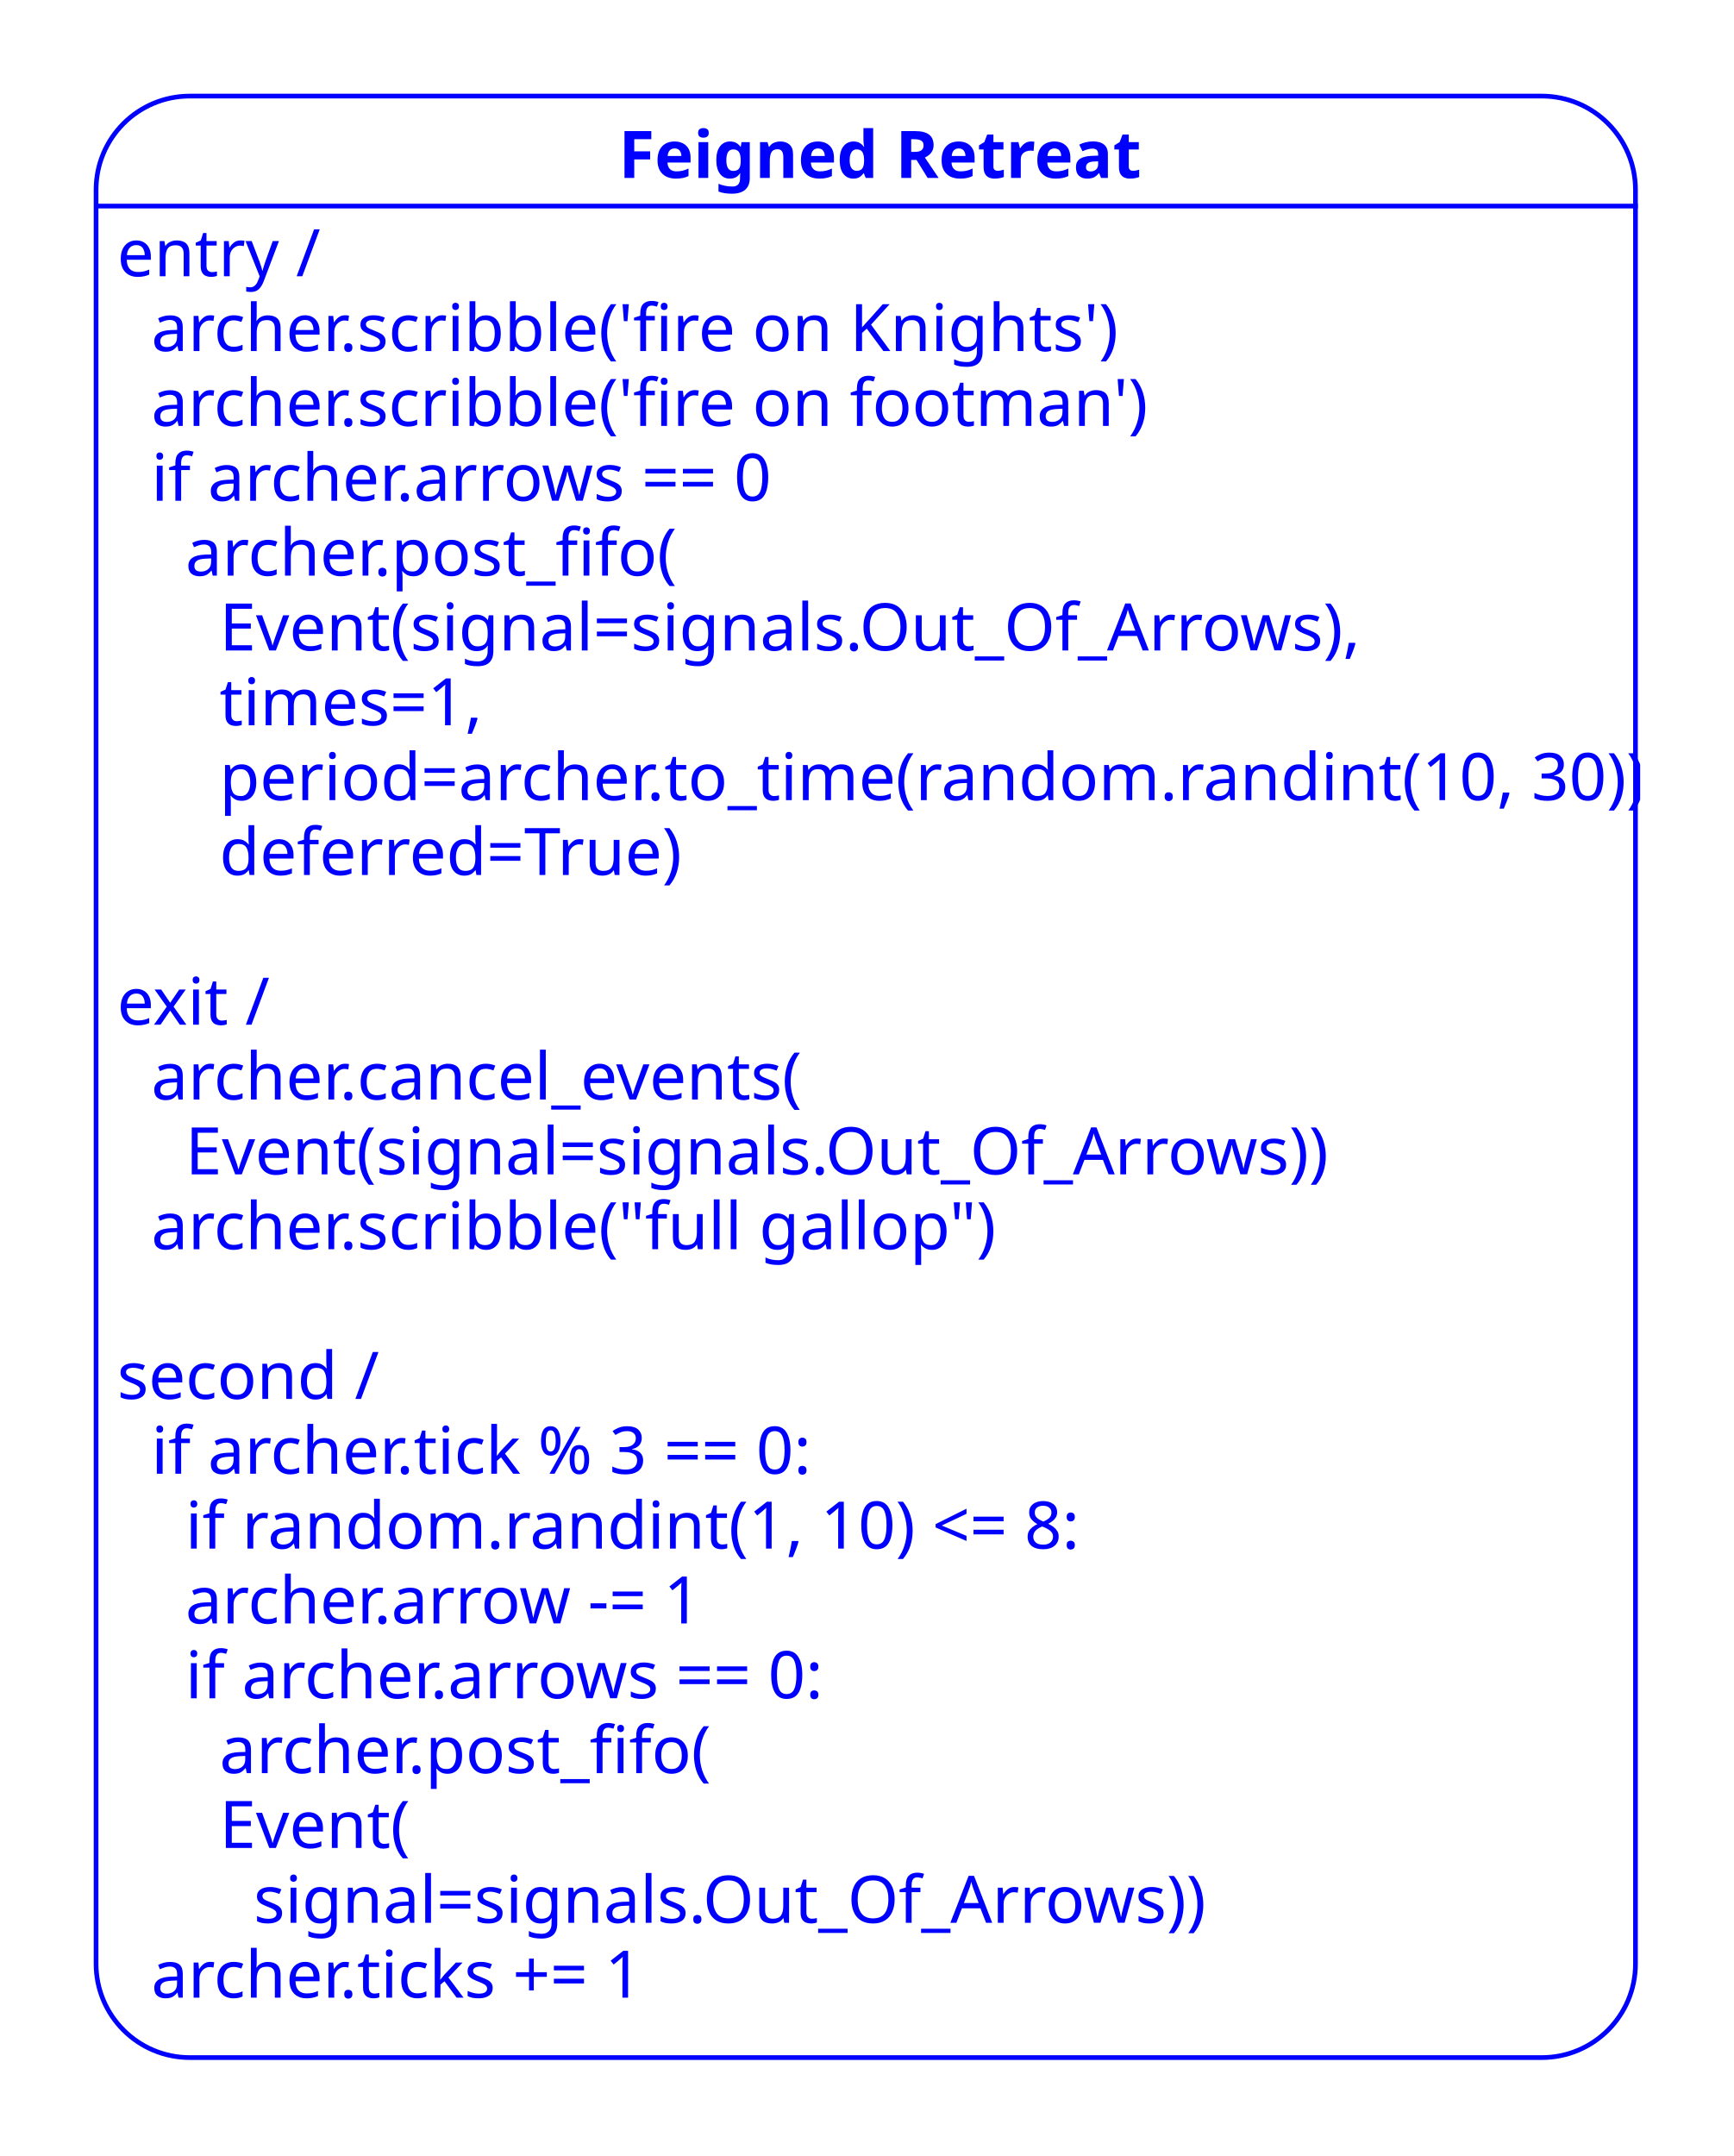
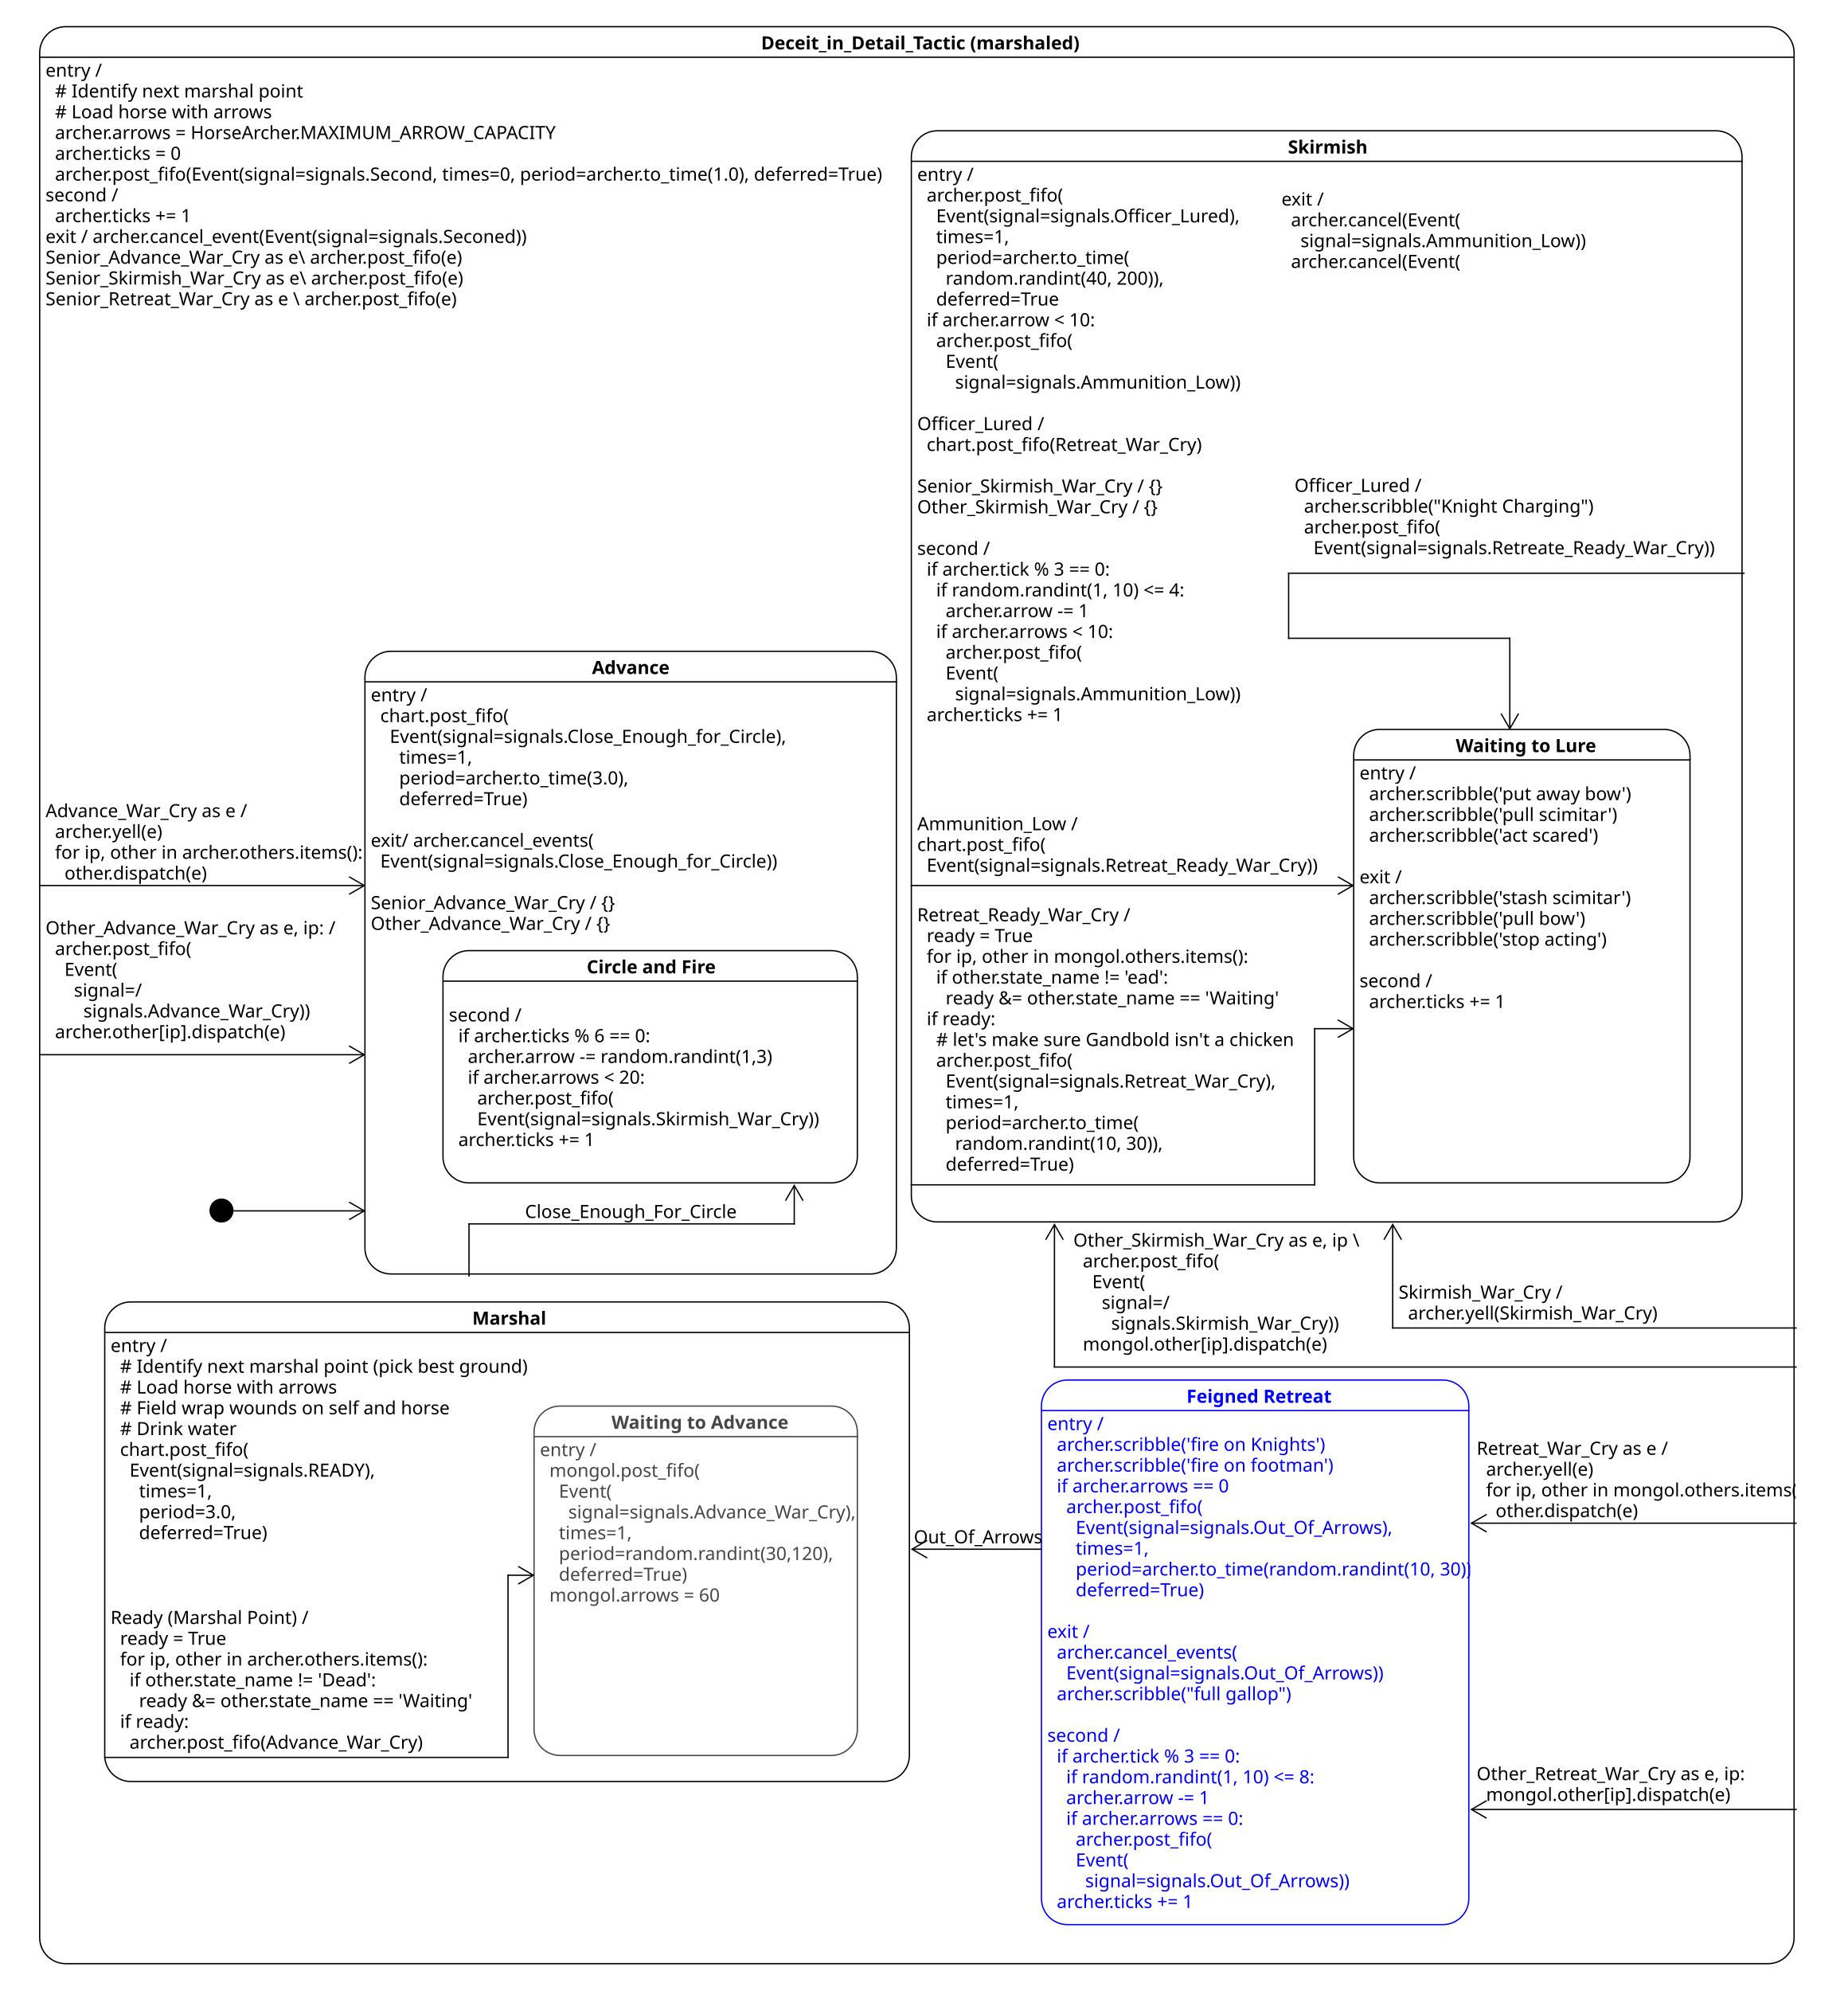
- <svg xmlns="http://www.w3.org/2000/svg" fill-opacity="1" color-rendering="auto" color-interpolation="auto" text-rendering="auto" stroke="black" stroke-linecap="square" width="370" stroke-miterlimit="10" shape-rendering="auto" stroke-opacity="1" fill="black" stroke-dasharray="none" font-weight="normal" stroke-width="1" viewBox="830 1020 370 460" height="460" font-family="'Dialog'" font-style="normal" stroke-linejoin="miter" font-size="12px" stroke-dashoffset="0" image-rendering="auto">
+ <svg xmlns="http://www.w3.org/2000/svg" fill-opacity="1" color-rendering="auto" color-interpolation="auto" text-rendering="auto" stroke="black" stroke-linecap="square" width="1420" stroke-miterlimit="10" shape-rendering="auto" stroke-opacity="1" fill="black" stroke-dasharray="none" font-weight="normal" stroke-width="1" viewBox="50 -20 1420 1530" height="1530" font-family="'Dialog'" font-style="normal" stroke-linejoin="miter" font-size="12px" stroke-dashoffset="0" image-rendering="auto">
  <defs id="genericDefs" />
  <g>
    <defs id="defs1">
      <clipPath clipPathUnits="userSpaceOnUse" id="clipPath1">
        <path d="M0 0 L2147483647 0 L2147483647 2147483647 L0 2147483647 L0 0 Z" />
      </clipPath>
      <clipPath clipPathUnits="userSpaceOnUse" id="clipPath2">
+         <path d="M0 0 L0 80 L350 80 L350 0 Z" />
+       </clipPath>
+       <clipPath clipPathUnits="userSpaceOnUse" id="clipPath3">
+         <path d="M0 0 L0 130 L320 130 L320 0 Z" />
+       </clipPath>
+       <clipPath clipPathUnits="userSpaceOnUse" id="clipPath4">
+         <path d="M0 0 L0 220 L320 220 L320 0 Z" />
+       </clipPath>
+       <clipPath clipPathUnits="userSpaceOnUse" id="clipPath5">
+         <path d="M0 0 L0 140 L250 140 L250 0 Z" />
+       </clipPath>
+       <clipPath clipPathUnits="userSpaceOnUse" id="clipPath6">
+         <path d="M0 0 L0 60 L230 60 L230 0 Z" />
+       </clipPath>
+       <clipPath clipPathUnits="userSpaceOnUse" id="clipPath7">
+         <path d="M0 0 L0 130 L250 130 L250 0 Z" />
+       </clipPath>
+       <clipPath clipPathUnits="userSpaceOnUse" id="clipPath8">
+         <path d="M0 0 L0 80 L250 80 L250 0 Z" />
+       </clipPath>
+       <clipPath clipPathUnits="userSpaceOnUse" id="clipPath9">
+         <path d="M0 0 L0 60 L220 60 L220 0 Z" />
+       </clipPath>
+       <clipPath clipPathUnits="userSpaceOnUse" id="clipPath10">
+         <path d="M0 0 L0 270 L250 270 L250 0 Z" />
+       </clipPath>
+       <clipPath clipPathUnits="userSpaceOnUse" id="clipPath11">
+         <path d="M0 0 L0 180 L320 180 L320 0 Z" />
+       </clipPath>
+       <clipPath clipPathUnits="userSpaceOnUse" id="clipPath12">
+         <path d="M0 0 L0 370 L620 370 L620 0 Z" />
+       </clipPath>
+       <clipPath clipPathUnits="userSpaceOnUse" id="clipPath13">
+         <path d="M0 0 L0 60 L320 60 L320 0 Z" />
+       </clipPath>
+       <clipPath clipPathUnits="userSpaceOnUse" id="clipPath14">
+         <path d="M0 0 L0 20 L20 20 L20 0 Z" />
+       </clipPath>
+       <clipPath clipPathUnits="userSpaceOnUse" id="clipPath15">
        <path d="M0 0 L0 420 L330 420 L330 0 Z" />
      </clipPath>
+       <clipPath clipPathUnits="userSpaceOnUse" id="clipPath16">
+         <path d="M0 0 L0 350 L260 350 L260 0 Z" />
+       </clipPath>
+       <clipPath clipPathUnits="userSpaceOnUse" id="clipPath17">
+         <path d="M0 0 L0 480 L410 480 L410 0 Z" />
+       </clipPath>
+       <clipPath clipPathUnits="userSpaceOnUse" id="clipPath18">
+         <path d="M0 0 L0 840 L640 840 L640 0 Z" />
+       </clipPath>
+       <clipPath clipPathUnits="userSpaceOnUse" id="clipPath19">
+         <path d="M0 0 L0 1490 L1350 1490 L1350 0 Z" />
+       </clipPath>
+       <clipPath clipPathUnits="userSpaceOnUse" id="clipPath20">
+         <path d="M0 0 L0 150 L380 150 L380 0 Z" />
+       </clipPath>
+       <clipPath clipPathUnits="userSpaceOnUse" id="clipPath21">
+         <path d="M0 0 L0 40 L280 40 L280 0 Z" />
+       </clipPath>
+       <clipPath clipPathUnits="userSpaceOnUse" id="clipPath22">
+         <path d="M0 0 L0 150 L600 150 L600 0 Z" />
+       </clipPath>
+       <clipPath clipPathUnits="userSpaceOnUse" id="clipPath23">
+         <path d="M0 0 L0 60 L280 60 L280 0 Z" />
+       </clipPath>
+       <clipPath clipPathUnits="userSpaceOnUse" id="clipPath24">
+         <path d="M0 0 L0 120 L340 120 L340 0 Z" />
+       </clipPath>
+       <clipPath clipPathUnits="userSpaceOnUse" id="clipPath25">
+         <path d="M0 0 L0 170 L360 170 L360 0 Z" />
+       </clipPath>
+       <clipPath clipPathUnits="userSpaceOnUse" id="clipPath26">
+         <path d="M0 0 L0 150 L370 150 L370 0 Z" />
+       </clipPath>
+       <clipPath clipPathUnits="userSpaceOnUse" id="clipPath27">
+         <path d="M0 0 L0 100 L280 100 L280 0 Z" />
+       </clipPath>
+       <clipPath clipPathUnits="userSpaceOnUse" id="clipPath28">
+         <path d="M0 0 L0 40 L130 40 L130 0 Z" />
+       </clipPath>
+       <clipPath clipPathUnits="userSpaceOnUse" id="clipPath29">
+         <path d="M0 0 L0 30 L140 30 L140 0 Z" />
+       </clipPath>
+       <clipPath clipPathUnits="userSpaceOnUse" id="clipPath30">
+         <path d="M0 0 L0 40 L370 40 L370 0 Z" />
+       </clipPath>
+       <clipPath clipPathUnits="userSpaceOnUse" id="clipPath31">
+         <path d="M0 0 L0 50 L280 50 L280 0 Z" />
+       </clipPath>
    </defs>
+     <g font-family="sans-serif" font-size="14px" transform="translate(1030,120)">
+       <text x="5" xml:space="preserve" y="17.969" clip-path="url(#clipPath2)" stroke="none">exit /</text>
+       <text x="5" xml:space="preserve" y="33.938" clip-path="url(#clipPath2)" stroke="none">  archer.cancel(Event(</text>
+       <text x="5" xml:space="preserve" y="49.906" clip-path="url(#clipPath2)" stroke="none">    signal=signals.Ammunition_Low))</text>
+       <text x="5" xml:space="preserve" y="65.875" clip-path="url(#clipPath2)" stroke="none">  archer.cancel(Event(</text>
+       <text x="5" xml:space="preserve" y="81.844" clip-path="url(#clipPath2)" stroke="none">    </text>
+     </g>
+     <g font-family="sans-serif" font-size="14px" transform="translate(1040,340)">
+       <text x="5" xml:space="preserve" y="17.969" clip-path="url(#clipPath2)" stroke="none">Officer_Lured /</text>
+       <text x="5" xml:space="preserve" y="33.938" clip-path="url(#clipPath2)" stroke="none">  archer.scribble("Knight Charging")</text>
+       <text x="5" xml:space="preserve" y="49.906" clip-path="url(#clipPath2)" stroke="none">  archer.post_fifo(</text>
+       <text x="5" xml:space="preserve" y="65.875" clip-path="url(#clipPath2)" stroke="none">    Event(signal=signals.Retreate_Ready_War_Cry))</text>
+     </g>
+     <g font-family="sans-serif" font-size="14px" transform="translate(130,1210)">
+       <text x="5" xml:space="preserve" y="17.969" clip-path="url(#clipPath3)" stroke="none">Ready (Marshal Point) /</text>
+       <text x="5" xml:space="preserve" y="33.938" clip-path="url(#clipPath3)" stroke="none">  ready = True</text>
+       <text x="5" xml:space="preserve" y="49.906" clip-path="url(#clipPath3)" stroke="none">  for ip, other in archer.others.items():</text>
+       <text x="5" xml:space="preserve" y="65.875" clip-path="url(#clipPath3)" stroke="none">    if other.state_name != 'Dead':</text>
+       <text x="5" xml:space="preserve" y="81.844" clip-path="url(#clipPath3)" stroke="none">      ready &amp;= other.state_name == 'Waiting'</text>
+       <text x="5" xml:space="preserve" y="97.812" clip-path="url(#clipPath3)" stroke="none">  if ready:</text>
+       <text x="5" xml:space="preserve" y="113.781" clip-path="url(#clipPath3)" stroke="none">    archer.post_fifo(Advance_War_Cry)</text>
+     </g>
+     <g font-family="sans-serif" font-size="14px" transform="translate(750,670)">
+       <text x="5" xml:space="preserve" y="17.969" clip-path="url(#clipPath4)" stroke="none">Retreat_Ready_War_Cry /</text>
+       <text x="5" xml:space="preserve" y="33.938" clip-path="url(#clipPath4)" stroke="none">  ready = True</text>
+       <text x="5" xml:space="preserve" y="49.906" clip-path="url(#clipPath4)" stroke="none">  for ip, other in mongol.others.items():</text>
+       <text x="5" xml:space="preserve" y="65.875" clip-path="url(#clipPath4)" stroke="none">    if other.state_name != 'ead':</text>
+       <text x="5" xml:space="preserve" y="81.844" clip-path="url(#clipPath4)" stroke="none">      ready &amp;= other.state_name == 'Waiting'</text>
+       <text x="5" xml:space="preserve" y="97.812" clip-path="url(#clipPath4)" stroke="none">  if ready:</text>
+       <text x="5" xml:space="preserve" y="113.781" clip-path="url(#clipPath4)" stroke="none">    # let's make sure Gandbold isn't a chicken</text>
+       <text x="5" xml:space="preserve" y="129.75" clip-path="url(#clipPath4)" stroke="none">    archer.post_fifo(</text>
+       <text x="5" xml:space="preserve" y="145.719" clip-path="url(#clipPath4)" stroke="none">      Event(signal=signals.Retreat_War_Cry),</text>
+       <text x="5" xml:space="preserve" y="161.688" clip-path="url(#clipPath4)" stroke="none">      times=1,</text>
+       <text x="5" xml:space="preserve" y="177.656" clip-path="url(#clipPath4)" stroke="none">      period=archer.to_time(</text>
+       <text x="5" xml:space="preserve" y="193.625" clip-path="url(#clipPath4)" stroke="none">        random.randint(10, 30)),</text>
+       <text x="5" xml:space="preserve" y="209.594" clip-path="url(#clipPath4)" stroke="none">      deferred=True)</text>
+     </g>
+     <g font-family="sans-serif" font-size="14px" transform="translate(80,680)">
+       <text x="5" xml:space="preserve" y="17.969" clip-path="url(#clipPath5)" stroke="none">Other_Advance_War_Cry as e, ip: /</text>
+       <text x="5" xml:space="preserve" y="33.938" clip-path="url(#clipPath5)" stroke="none">  archer.post_fifo(</text>
+       <text x="5" xml:space="preserve" y="49.906" clip-path="url(#clipPath5)" stroke="none">    Event(</text>
+       <text x="5" xml:space="preserve" y="65.875" clip-path="url(#clipPath5)" stroke="none">      signal=/</text>
+       <text x="5" xml:space="preserve" y="81.844" clip-path="url(#clipPath5)" stroke="none">        signals.Advance_War_Cry))</text>
+       <text x="5" xml:space="preserve" y="97.812" clip-path="url(#clipPath5)" stroke="none">  archer.other[ip].dispatch(e)</text>
+     </g>
+     <g font-family="sans-serif" font-size="14px" transform="translate(1180,1330)">
+       <text x="5" xml:space="preserve" y="17.969" clip-path="url(#clipPath6)" stroke="none">Other_Retreat_War_Cry as e, ip:</text>
+       <text x="5" xml:space="preserve" y="33.938" clip-path="url(#clipPath6)" stroke="none">  mongol.other[ip].dispatch(e)</text>
+     </g>
+     <g font-family="sans-serif" font-size="14px" transform="translate(870,920)">
+       <text x="5" xml:space="preserve" y="17.969" clip-path="url(#clipPath7)" stroke="none">Other_Skirmish_War_Cry as e, ip \</text>
+       <text x="5" xml:space="preserve" y="33.938" clip-path="url(#clipPath7)" stroke="none">  archer.post_fifo(</text>
+       <text x="5" xml:space="preserve" y="49.906" clip-path="url(#clipPath7)" stroke="none">    Event(</text>
+       <text x="5" xml:space="preserve" y="65.875" clip-path="url(#clipPath7)" stroke="none">      signal=/</text>
+       <text x="5" xml:space="preserve" y="81.844" clip-path="url(#clipPath7)" stroke="none">        signals.Skirmish_War_Cry))</text>
+       <text x="5" xml:space="preserve" y="97.812" clip-path="url(#clipPath7)" stroke="none">  mongol.other[ip].dispatch(e)</text>
+     </g>
+     <g font-family="sans-serif" font-size="14px" transform="translate(1180,1080)">
+       <text x="5" xml:space="preserve" y="17.969" clip-path="url(#clipPath8)" stroke="none">Retreat_War_Cry as e /</text>
+       <text x="5" xml:space="preserve" y="33.938" clip-path="url(#clipPath8)" stroke="none">  archer.yell(e)</text>
+       <text x="5" xml:space="preserve" y="49.906" clip-path="url(#clipPath8)" stroke="none">  for ip, other in mongol.others.items()</text>
+       <text x="5" xml:space="preserve" y="65.875" clip-path="url(#clipPath8)" stroke="none">    other.dispatch(e)</text>
+     </g>
+     <g font-family="sans-serif" font-size="14px" transform="translate(1120,960)">
+       <text x="5" xml:space="preserve" y="17.969" clip-path="url(#clipPath9)" stroke="none">Skirmish_War_Cry /</text>
+       <text x="5" xml:space="preserve" y="33.938" clip-path="url(#clipPath9)" stroke="none">  archer.yell(Skirmish_War_Cry)</text>
+     </g>
+     <g font-family="sans-serif" font-size="14px" transform="translate(80,590)">
+       <text x="5" xml:space="preserve" y="17.969" clip-path="url(#clipPath8)" stroke="none">Advance_War_Cry as e /</text>
+       <text x="5" xml:space="preserve" y="33.938" clip-path="url(#clipPath8)" stroke="none">  archer.yell(e)</text>
+       <text x="5" xml:space="preserve" y="49.906" clip-path="url(#clipPath8)" stroke="none">  for ip, other in archer.others.items():</text>
+       <text x="5" xml:space="preserve" y="65.875" clip-path="url(#clipPath8)" stroke="none">    other.dispatch(e)</text>
+     </g>
+     <g fill="rgb(255,255,255)" fill-opacity="0" transform="translate(460,1060)" stroke-opacity="0" stroke="rgb(255,255,255)">
+       <rect x="0.5" y="0.5" clip-path="url(#clipPath10)" width="248.5" rx="20" ry="20" height="268.5" stroke="none" />
+     </g>
+     <g fill="rgb(70,70,70)" transform="translate(460,1060)" stroke="rgb(70,70,70)">
+       <rect x="0.5" y="0.5" clip-path="url(#clipPath10)" fill="none" width="248.5" rx="20" ry="20" height="268.5" />
+       <text x="60" font-size="14px" y="17.969" clip-path="url(#clipPath10)" font-family="sans-serif" stroke="none" font-weight="bold" xml:space="preserve">Waiting to Advance</text>
+       <path fill="none" d="M1 23.969 L249 23.969" clip-path="url(#clipPath10)" />
+       <text x="5" font-size="14px" y="38.938" clip-path="url(#clipPath10)" font-family="sans-serif" stroke="none" xml:space="preserve">entry /</text>
+       <text x="5" font-size="14px" y="54.906" clip-path="url(#clipPath10)" font-family="sans-serif" stroke="none" xml:space="preserve">  mongol.post_fifo(</text>
+       <text x="5" font-size="14px" y="70.875" clip-path="url(#clipPath10)" font-family="sans-serif" stroke="none" xml:space="preserve">    Event(</text>
+       <text x="5" font-size="14px" y="86.844" clip-path="url(#clipPath10)" font-family="sans-serif" stroke="none" xml:space="preserve">      signal=signals.Advance_War_Cry),</text>
+       <text x="5" font-size="14px" y="102.812" clip-path="url(#clipPath10)" font-family="sans-serif" stroke="none" xml:space="preserve">    times=1,</text>
+       <text x="5" font-size="14px" y="118.781" clip-path="url(#clipPath10)" font-family="sans-serif" stroke="none" xml:space="preserve">    period=random.randint(30,120),</text>
+       <text x="5" font-size="14px" y="134.75" clip-path="url(#clipPath10)" font-family="sans-serif" stroke="none" xml:space="preserve">    deferred=True)</text>
+       <text x="5" font-size="14px" y="150.719" clip-path="url(#clipPath10)" font-family="sans-serif" stroke="none" xml:space="preserve">  mongol.arrows = 60</text>
+       <text x="5" font-size="14px" y="182.656" clip-path="url(#clipPath10)" font-family="sans-serif" stroke="none" xml:space="preserve">  </text>
+     </g>
+     <g fill="rgb(255,255,255)" fill-opacity="0" transform="translate(390,710)" stroke-opacity="0" stroke="rgb(255,255,255)">
+       <rect x="0.5" y="0.5" clip-path="url(#clipPath11)" width="318.5" rx="20" ry="20" height="178.5" stroke="none" />
+     </g>
+     <g transform="translate(390,710)">
+       <rect x="0.5" y="0.5" clip-path="url(#clipPath11)" fill="none" width="318.5" rx="20" ry="20" height="178.5" />
+       <text x="111" font-size="14px" y="17.969" clip-path="url(#clipPath11)" font-family="sans-serif" stroke="none" font-weight="bold" xml:space="preserve">Circle and Fire</text>
+       <path fill="none" d="M1 23.969 L319 23.969" clip-path="url(#clipPath11)" />
+       <text x="5" font-size="14px" y="38.938" clip-path="url(#clipPath11)" font-family="sans-serif" stroke="none" xml:space="preserve">   </text>
+       <text x="5" font-size="14px" y="54.906" clip-path="url(#clipPath11)" font-family="sans-serif" stroke="none" xml:space="preserve">second /</text>
+       <text x="5" font-size="14px" y="70.875" clip-path="url(#clipPath11)" font-family="sans-serif" stroke="none" xml:space="preserve">  if archer.ticks % 6 == 0:</text>
+       <text x="5" font-size="14px" y="86.844" clip-path="url(#clipPath11)" font-family="sans-serif" stroke="none" xml:space="preserve">    archer.arrow -= random.randint(1,3)</text>
+       <text x="5" font-size="14px" y="102.812" clip-path="url(#clipPath11)" font-family="sans-serif" stroke="none" xml:space="preserve">    if archer.arrows &lt; 20:</text>
+       <text x="5" font-size="14px" y="118.781" clip-path="url(#clipPath11)" font-family="sans-serif" stroke="none" xml:space="preserve">      archer.post_fifo(</text>
+       <text x="5" font-size="14px" y="134.75" clip-path="url(#clipPath11)" font-family="sans-serif" stroke="none" xml:space="preserve">      Event(signal=signals.Skirmish_War_Cry))</text>
+       <text x="5" font-size="14px" y="150.719" clip-path="url(#clipPath11)" font-family="sans-serif" stroke="none" xml:space="preserve">  archer.ticks += 1  </text>
+     </g>
+     <g fill="rgb(255,255,255)" fill-opacity="0" transform="translate(130,980)" stroke-opacity="0" stroke="rgb(255,255,255)">
+       <rect x="0.5" y="0.5" clip-path="url(#clipPath12)" width="618.5" rx="20" ry="20" height="368.5" stroke="none" />
+     </g>
+     <g transform="translate(130,980)">
+       <rect x="0.5" y="0.5" clip-path="url(#clipPath12)" fill="none" width="618.5" rx="20" ry="20" height="368.5" />
+       <text x="283" font-size="14px" y="17.969" clip-path="url(#clipPath12)" font-family="sans-serif" stroke="none" font-weight="bold" xml:space="preserve">Marshal</text>
+       <path fill="none" d="M1 23.969 L619 23.969" clip-path="url(#clipPath12)" />
+       <text x="5" font-size="14px" y="38.938" clip-path="url(#clipPath12)" font-family="sans-serif" stroke="none" xml:space="preserve">entry / </text>
+       <text x="5" font-size="14px" y="54.906" clip-path="url(#clipPath12)" font-family="sans-serif" stroke="none" xml:space="preserve">  # Identify next marshal point (pick best ground)</text>
+       <text x="5" font-size="14px" y="70.875" clip-path="url(#clipPath12)" font-family="sans-serif" stroke="none" xml:space="preserve">  # Load horse with arrows</text>
+       <text x="5" font-size="14px" y="86.844" clip-path="url(#clipPath12)" font-family="sans-serif" stroke="none" xml:space="preserve">  # Field wrap wounds on self and horse</text>
+       <text x="5" font-size="14px" y="102.812" clip-path="url(#clipPath12)" font-family="sans-serif" stroke="none" xml:space="preserve">  # Drink water</text>
+       <text x="5" font-size="14px" y="118.781" clip-path="url(#clipPath12)" font-family="sans-serif" stroke="none" xml:space="preserve">  chart.post_fifo(</text>
+       <text x="5" font-size="14px" y="134.75" clip-path="url(#clipPath12)" font-family="sans-serif" stroke="none" xml:space="preserve">    Event(signal=signals.READY),</text>
+       <text x="5" font-size="14px" y="150.719" clip-path="url(#clipPath12)" font-family="sans-serif" stroke="none" xml:space="preserve">      times=1,</text>
+       <text x="5" font-size="14px" y="166.688" clip-path="url(#clipPath12)" font-family="sans-serif" stroke="none" xml:space="preserve">      period=3.0,</text>
+       <text x="5" font-size="14px" y="182.656" clip-path="url(#clipPath12)" font-family="sans-serif" stroke="none" xml:space="preserve">      deferred=True)</text>
+     </g>
+     <g font-family="sans-serif" font-size="14px" transform="translate(750,600)">
+       <text x="5" xml:space="preserve" y="17.969" clip-path="url(#clipPath13)" stroke="none">Ammunition_Low /</text>
+       <text x="5" xml:space="preserve" y="33.938" clip-path="url(#clipPath13)" stroke="none">chart.post_fifo(</text>
+       <text x="5" xml:space="preserve" y="49.906" clip-path="url(#clipPath13)" stroke="none">  Event(signal=signals.Retreat_Ready_War_Cry))</text>
+     </g>
+     <g transform="translate(210,900)">
+       <circle r="8.75" clip-path="url(#clipPath14)" cx="10.25" cy="10.25" stroke="none" />
+       <circle fill="none" r="8.75" clip-path="url(#clipPath14)" cx="10.25" cy="10.25" />
+     </g>
    <g fill="rgb(255,255,255)" fill-opacity="0" transform="translate(850,1040)" stroke-opacity="0" stroke="rgb(255,255,255)">
-       <rect x="0.5" y="0.5" clip-path="url(#clipPath2)" width="328.5" rx="20" ry="20" height="418.5" stroke="none" />
+       <rect x="0.5" y="0.5" clip-path="url(#clipPath15)" width="328.5" rx="20" ry="20" height="418.5" stroke="none" />
    </g>
    <g fill="blue" transform="translate(850,1040)" stroke="blue">
-       <rect x="0.5" y="0.5" clip-path="url(#clipPath2)" fill="none" width="328.5" rx="20" ry="20" height="418.5" />
-       <text x="112" font-size="14px" y="17.969" clip-path="url(#clipPath2)" font-family="sans-serif" stroke="none" font-weight="bold" xml:space="preserve">Feigned Retreat</text>
-       <path fill="none" d="M1 23.969 L329 23.969" clip-path="url(#clipPath2)" />
-       <text x="5" font-size="14px" y="38.938" clip-path="url(#clipPath2)" font-family="sans-serif" stroke="none" xml:space="preserve">entry / </text>
-       <text x="5" font-size="14px" y="54.906" clip-path="url(#clipPath2)" font-family="sans-serif" stroke="none" xml:space="preserve">  archer.scribble('fire on Knights')</text>
-       <text x="5" font-size="14px" y="70.875" clip-path="url(#clipPath2)" font-family="sans-serif" stroke="none" xml:space="preserve">  archer.scribble('fire on footman')</text>
-       <text x="5" font-size="14px" y="86.844" clip-path="url(#clipPath2)" font-family="sans-serif" stroke="none" xml:space="preserve">  if archer.arrows == 0</text>
-       <text x="5" font-size="14px" y="102.812" clip-path="url(#clipPath2)" font-family="sans-serif" stroke="none" xml:space="preserve">    archer.post_fifo(</text>
-       <text x="5" font-size="14px" y="118.781" clip-path="url(#clipPath2)" font-family="sans-serif" stroke="none" xml:space="preserve">      Event(signal=signals.Out_Of_Arrows),</text>
-       <text x="5" font-size="14px" y="134.75" clip-path="url(#clipPath2)" font-family="sans-serif" stroke="none" xml:space="preserve">      times=1,</text>
-       <text x="5" font-size="14px" y="150.719" clip-path="url(#clipPath2)" font-family="sans-serif" stroke="none" xml:space="preserve">      period=archer.to_time(random.randint(10, 30)),</text>
-       <text x="5" font-size="14px" y="166.688" clip-path="url(#clipPath2)" font-family="sans-serif" stroke="none" xml:space="preserve">      deferred=True)</text>
-       <text x="5" font-size="14px" y="198.625" clip-path="url(#clipPath2)" font-family="sans-serif" stroke="none" xml:space="preserve">exit /</text>
-       <text x="5" font-size="14px" y="214.594" clip-path="url(#clipPath2)" font-family="sans-serif" stroke="none" xml:space="preserve">  archer.cancel_events(</text>
-       <text x="5" font-size="14px" y="230.562" clip-path="url(#clipPath2)" font-family="sans-serif" stroke="none" xml:space="preserve">    Event(signal=signals.Out_Of_Arrows))</text>
-       <text x="5" font-size="14px" y="246.531" clip-path="url(#clipPath2)" font-family="sans-serif" stroke="none" xml:space="preserve">  archer.scribble("full gallop")</text>
-       <text x="5" font-size="14px" y="278.469" clip-path="url(#clipPath2)" font-family="sans-serif" stroke="none" xml:space="preserve">second /</text>
-       <text x="5" font-size="14px" y="294.438" clip-path="url(#clipPath2)" font-family="sans-serif" stroke="none" xml:space="preserve">  if archer.tick % 3 == 0:</text>
-       <text x="5" font-size="14px" y="310.406" clip-path="url(#clipPath2)" font-family="sans-serif" stroke="none" xml:space="preserve">    if random.randint(1, 10) &lt;= 8:</text>
-       <text x="5" font-size="14px" y="326.375" clip-path="url(#clipPath2)" font-family="sans-serif" stroke="none" xml:space="preserve">    archer.arrow -= 1</text>
-       <text x="5" font-size="14px" y="342.344" clip-path="url(#clipPath2)" font-family="sans-serif" stroke="none" xml:space="preserve">    if archer.arrows == 0:</text>
-       <text x="5" font-size="14px" y="358.312" clip-path="url(#clipPath2)" font-family="sans-serif" stroke="none" xml:space="preserve">      archer.post_fifo(</text>
-       <text x="5" font-size="14px" y="374.281" clip-path="url(#clipPath2)" font-family="sans-serif" stroke="none" xml:space="preserve">      Event(</text>
-       <text x="5" font-size="14px" y="390.25" clip-path="url(#clipPath2)" font-family="sans-serif" stroke="none" xml:space="preserve">        signal=signals.Out_Of_Arrows))</text>
-       <text x="5" font-size="14px" y="406.219" clip-path="url(#clipPath2)" font-family="sans-serif" stroke="none" xml:space="preserve">  archer.ticks += 1          </text>
-       <text x="5" font-size="14px" y="438.156" clip-path="url(#clipPath2)" font-family="sans-serif" stroke="none" xml:space="preserve">Retreat_War_Cry / {}</text>
-       <text x="5" font-size="14px" y="454.125" clip-path="url(#clipPath2)" font-family="sans-serif" stroke="none" xml:space="preserve">Other_Retreat_War_Cry / {}</text>
+       <rect x="0.5" y="0.5" clip-path="url(#clipPath15)" fill="none" width="328.5" rx="20" ry="20" height="418.5" />
+       <text x="112" font-size="14px" y="17.969" clip-path="url(#clipPath15)" font-family="sans-serif" stroke="none" font-weight="bold" xml:space="preserve">Feigned Retreat</text>
+       <path fill="none" d="M1 23.969 L329 23.969" clip-path="url(#clipPath15)" />
+       <text x="5" font-size="14px" y="38.938" clip-path="url(#clipPath15)" font-family="sans-serif" stroke="none" xml:space="preserve">entry / </text>
+       <text x="5" font-size="14px" y="54.906" clip-path="url(#clipPath15)" font-family="sans-serif" stroke="none" xml:space="preserve">  archer.scribble('fire on Knights')</text>
+       <text x="5" font-size="14px" y="70.875" clip-path="url(#clipPath15)" font-family="sans-serif" stroke="none" xml:space="preserve">  archer.scribble('fire on footman')</text>
+       <text x="5" font-size="14px" y="86.844" clip-path="url(#clipPath15)" font-family="sans-serif" stroke="none" xml:space="preserve">  if archer.arrows == 0</text>
+       <text x="5" font-size="14px" y="102.812" clip-path="url(#clipPath15)" font-family="sans-serif" stroke="none" xml:space="preserve">    archer.post_fifo(</text>
+       <text x="5" font-size="14px" y="118.781" clip-path="url(#clipPath15)" font-family="sans-serif" stroke="none" xml:space="preserve">      Event(signal=signals.Out_Of_Arrows),</text>
+       <text x="5" font-size="14px" y="134.75" clip-path="url(#clipPath15)" font-family="sans-serif" stroke="none" xml:space="preserve">      times=1,</text>
+       <text x="5" font-size="14px" y="150.719" clip-path="url(#clipPath15)" font-family="sans-serif" stroke="none" xml:space="preserve">      period=archer.to_time(random.randint(10, 30)),</text>
+       <text x="5" font-size="14px" y="166.688" clip-path="url(#clipPath15)" font-family="sans-serif" stroke="none" xml:space="preserve">      deferred=True)</text>
+       <text x="5" font-size="14px" y="198.625" clip-path="url(#clipPath15)" font-family="sans-serif" stroke="none" xml:space="preserve">exit /</text>
+       <text x="5" font-size="14px" y="214.594" clip-path="url(#clipPath15)" font-family="sans-serif" stroke="none" xml:space="preserve">  archer.cancel_events(</text>
+       <text x="5" font-size="14px" y="230.562" clip-path="url(#clipPath15)" font-family="sans-serif" stroke="none" xml:space="preserve">    Event(signal=signals.Out_Of_Arrows))</text>
+       <text x="5" font-size="14px" y="246.531" clip-path="url(#clipPath15)" font-family="sans-serif" stroke="none" xml:space="preserve">  archer.scribble("full gallop")</text>
+       <text x="5" font-size="14px" y="278.469" clip-path="url(#clipPath15)" font-family="sans-serif" stroke="none" xml:space="preserve">second /</text>
+       <text x="5" font-size="14px" y="294.438" clip-path="url(#clipPath15)" font-family="sans-serif" stroke="none" xml:space="preserve">  if archer.tick % 3 == 0:</text>
+       <text x="5" font-size="14px" y="310.406" clip-path="url(#clipPath15)" font-family="sans-serif" stroke="none" xml:space="preserve">    if random.randint(1, 10) &lt;= 8:</text>
+       <text x="5" font-size="14px" y="326.375" clip-path="url(#clipPath15)" font-family="sans-serif" stroke="none" xml:space="preserve">    archer.arrow -= 1</text>
+       <text x="5" font-size="14px" y="342.344" clip-path="url(#clipPath15)" font-family="sans-serif" stroke="none" xml:space="preserve">    if archer.arrows == 0:</text>
+       <text x="5" font-size="14px" y="358.312" clip-path="url(#clipPath15)" font-family="sans-serif" stroke="none" xml:space="preserve">      archer.post_fifo(</text>
+       <text x="5" font-size="14px" y="374.281" clip-path="url(#clipPath15)" font-family="sans-serif" stroke="none" xml:space="preserve">      Event(</text>
+       <text x="5" font-size="14px" y="390.25" clip-path="url(#clipPath15)" font-family="sans-serif" stroke="none" xml:space="preserve">        signal=signals.Out_Of_Arrows))</text>
+       <text x="5" font-size="14px" y="406.219" clip-path="url(#clipPath15)" font-family="sans-serif" stroke="none" xml:space="preserve">  archer.ticks += 1          </text>
+       <text x="5" font-size="14px" y="438.156" clip-path="url(#clipPath15)" font-family="sans-serif" stroke="none" xml:space="preserve">Retreat_War_Cry / {}</text>
+       <text x="5" font-size="14px" y="454.125" clip-path="url(#clipPath15)" font-family="sans-serif" stroke="none" xml:space="preserve">Other_Retreat_War_Cry / {}</text>
+     </g>
+     <g fill="rgb(255,255,255)" fill-opacity="0" transform="translate(1090,540)" stroke-opacity="0" stroke="rgb(255,255,255)">
+       <rect x="0.5" y="0.5" clip-path="url(#clipPath16)" width="258.5" rx="20" ry="20" height="348.5" stroke="none" />
+     </g>
+     <g transform="translate(1090,540)">
+       <rect x="0.5" y="0.5" clip-path="url(#clipPath16)" fill="none" width="258.5" rx="20" ry="20" height="348.5" />
+       <text x="79" font-size="14px" y="17.969" clip-path="url(#clipPath16)" font-family="sans-serif" stroke="none" font-weight="bold" xml:space="preserve">Waiting to Lure</text>
+       <path fill="none" d="M1 23.969 L259 23.969" clip-path="url(#clipPath16)" />
+       <text x="5" font-size="14px" y="38.938" clip-path="url(#clipPath16)" font-family="sans-serif" stroke="none" xml:space="preserve">entry /</text>
+       <text x="5" font-size="14px" y="54.906" clip-path="url(#clipPath16)" font-family="sans-serif" stroke="none" xml:space="preserve">  archer.scribble('put away bow')</text>
+       <text x="5" font-size="14px" y="70.875" clip-path="url(#clipPath16)" font-family="sans-serif" stroke="none" xml:space="preserve">  archer.scribble('pull scimitar')</text>
+       <text x="5" font-size="14px" y="86.844" clip-path="url(#clipPath16)" font-family="sans-serif" stroke="none" xml:space="preserve">  archer.scribble('act scared')</text>
+       <text x="5" font-size="14px" y="118.781" clip-path="url(#clipPath16)" font-family="sans-serif" stroke="none" xml:space="preserve">exit /</text>
+       <text x="5" font-size="14px" y="134.75" clip-path="url(#clipPath16)" font-family="sans-serif" stroke="none" xml:space="preserve">  archer.scribble('stash scimitar')</text>
+       <text x="5" font-size="14px" y="150.719" clip-path="url(#clipPath16)" font-family="sans-serif" stroke="none" xml:space="preserve">  archer.scribble('pull bow')</text>
+       <text x="5" font-size="14px" y="166.688" clip-path="url(#clipPath16)" font-family="sans-serif" stroke="none" xml:space="preserve">  archer.scribble('stop acting')</text>
+       <text x="5" font-size="14px" y="182.656" clip-path="url(#clipPath16)" font-family="sans-serif" stroke="none" xml:space="preserve">  </text>
+       <text x="5" font-size="14px" y="198.625" clip-path="url(#clipPath16)" font-family="sans-serif" stroke="none" xml:space="preserve">second /</text>
+       <text x="5" font-size="14px" y="214.594" clip-path="url(#clipPath16)" font-family="sans-serif" stroke="none" xml:space="preserve">  archer.ticks += 1</text>
+       <text x="5" font-size="14px" y="246.531" clip-path="url(#clipPath16)" font-family="sans-serif" stroke="none" xml:space="preserve">  </text>
+     </g>
+     <g fill="rgb(255,255,255)" fill-opacity="0" transform="translate(330,480)" stroke-opacity="0" stroke="rgb(255,255,255)">
+       <rect x="0.5" y="0.5" clip-path="url(#clipPath17)" width="408.5" rx="20" ry="20" height="478.5" stroke="none" />
+     </g>
+     <g transform="translate(330,480)">
+       <rect x="0.5" y="0.5" clip-path="url(#clipPath17)" fill="none" width="408.5" rx="20" ry="20" height="478.5" />
+       <text x="175" font-size="14px" y="17.969" clip-path="url(#clipPath17)" font-family="sans-serif" stroke="none" font-weight="bold" xml:space="preserve">Advance</text>
+       <path fill="none" d="M1 23.969 L409 23.969" clip-path="url(#clipPath17)" />
+       <text x="5" font-size="14px" y="38.938" clip-path="url(#clipPath17)" font-family="sans-serif" stroke="none" xml:space="preserve">entry /</text>
+       <text x="5" font-size="14px" y="54.906" clip-path="url(#clipPath17)" font-family="sans-serif" stroke="none" xml:space="preserve">  chart.post_fifo(</text>
+       <text x="5" font-size="14px" y="70.875" clip-path="url(#clipPath17)" font-family="sans-serif" stroke="none" xml:space="preserve">    Event(signal=signals.Close_Enough_for_Circle),</text>
+       <text x="5" font-size="14px" y="86.844" clip-path="url(#clipPath17)" font-family="sans-serif" stroke="none" xml:space="preserve">      times=1,</text>
+       <text x="5" font-size="14px" y="102.812" clip-path="url(#clipPath17)" font-family="sans-serif" stroke="none" xml:space="preserve">      period=archer.to_time(3.0),</text>
+       <text x="5" font-size="14px" y="118.781" clip-path="url(#clipPath17)" font-family="sans-serif" stroke="none" xml:space="preserve">      deferred=True)</text>
+       <text x="5" font-size="14px" y="134.75" clip-path="url(#clipPath17)" font-family="sans-serif" stroke="none" xml:space="preserve">      </text>
+       <text x="5" font-size="14px" y="150.719" clip-path="url(#clipPath17)" font-family="sans-serif" stroke="none" xml:space="preserve">exit/ archer.cancel_events(</text>
+       <text x="5" font-size="14px" y="166.688" clip-path="url(#clipPath17)" font-family="sans-serif" stroke="none" xml:space="preserve">  Event(signal=signals.Close_Enough_for_Circle))</text>
+       <text x="5" font-size="14px" y="182.656" clip-path="url(#clipPath17)" font-family="sans-serif" stroke="none" xml:space="preserve">  </text>
+       <text x="5" font-size="14px" y="198.625" clip-path="url(#clipPath17)" font-family="sans-serif" stroke="none" xml:space="preserve">Senior_Advance_War_Cry / {}</text>
+       <text x="5" font-size="14px" y="214.594" clip-path="url(#clipPath17)" font-family="sans-serif" stroke="none" xml:space="preserve">Other_Advance_War_Cry / {}</text>
+     </g>
+     <g fill="rgb(255,255,255)" fill-opacity="0" transform="translate(750,80)" stroke-opacity="0" stroke="rgb(255,255,255)">
+       <rect x="0.5" y="0.5" clip-path="url(#clipPath18)" width="638.5" rx="20" ry="20" height="838.5" stroke="none" />
+     </g>
+     <g transform="translate(750,80)">
+       <rect x="0.5" y="0.5" clip-path="url(#clipPath18)" fill="none" width="638.5" rx="20" ry="20" height="838.5" />
+       <text x="290" font-size="14px" y="17.969" clip-path="url(#clipPath18)" font-family="sans-serif" stroke="none" font-weight="bold" xml:space="preserve">Skirmish</text>
+       <path fill="none" d="M1 23.969 L639 23.969" clip-path="url(#clipPath18)" />
+       <text x="5" font-size="14px" y="38.938" clip-path="url(#clipPath18)" font-family="sans-serif" stroke="none" xml:space="preserve">entry /</text>
+       <text x="5" font-size="14px" y="54.906" clip-path="url(#clipPath18)" font-family="sans-serif" stroke="none" xml:space="preserve">  archer.post_fifo(</text>
+       <text x="5" font-size="14px" y="70.875" clip-path="url(#clipPath18)" font-family="sans-serif" stroke="none" xml:space="preserve">    Event(signal=signals.Officer_Lured),</text>
+       <text x="5" font-size="14px" y="86.844" clip-path="url(#clipPath18)" font-family="sans-serif" stroke="none" xml:space="preserve">    times=1,</text>
+       <text x="5" font-size="14px" y="102.812" clip-path="url(#clipPath18)" font-family="sans-serif" stroke="none" xml:space="preserve">    period=archer.to_time(</text>
+       <text x="5" font-size="14px" y="118.781" clip-path="url(#clipPath18)" font-family="sans-serif" stroke="none" xml:space="preserve">      random.randint(40, 200)),</text>
+       <text x="5" font-size="14px" y="134.75" clip-path="url(#clipPath18)" font-family="sans-serif" stroke="none" xml:space="preserve">    deferred=True</text>
+       <text x="5" font-size="14px" y="150.719" clip-path="url(#clipPath18)" font-family="sans-serif" stroke="none" xml:space="preserve">  if archer.arrow &lt; 10:</text>
+       <text x="5" font-size="14px" y="166.688" clip-path="url(#clipPath18)" font-family="sans-serif" stroke="none" xml:space="preserve">    archer.post_fifo(</text>
+       <text x="5" font-size="14px" y="182.656" clip-path="url(#clipPath18)" font-family="sans-serif" stroke="none" xml:space="preserve">      Event(</text>
+       <text x="5" font-size="14px" y="198.625" clip-path="url(#clipPath18)" font-family="sans-serif" stroke="none" xml:space="preserve">        signal=signals.Ammunition_Low))</text>
+       <text x="5" font-size="14px" y="214.594" clip-path="url(#clipPath18)" font-family="sans-serif" stroke="none" xml:space="preserve">          </text>
+       <text x="5" font-size="14px" y="230.562" clip-path="url(#clipPath18)" font-family="sans-serif" stroke="none" xml:space="preserve">Officer_Lured /</text>
+       <text x="5" font-size="14px" y="246.531" clip-path="url(#clipPath18)" font-family="sans-serif" stroke="none" xml:space="preserve">  chart.post_fifo(Retreat_War_Cry)</text>
+       <text x="5" font-size="14px" y="262.5" clip-path="url(#clipPath18)" font-family="sans-serif" stroke="none" xml:space="preserve">  </text>
+       <text x="5" font-size="14px" y="278.469" clip-path="url(#clipPath18)" font-family="sans-serif" stroke="none" xml:space="preserve">Senior_Skirmish_War_Cry / {}</text>
+       <text x="5" font-size="14px" y="294.438" clip-path="url(#clipPath18)" font-family="sans-serif" stroke="none" xml:space="preserve">Other_Skirmish_War_Cry / {}</text>
+       <text x="5" font-size="14px" y="326.375" clip-path="url(#clipPath18)" font-family="sans-serif" stroke="none" xml:space="preserve">second /</text>
+       <text x="5" font-size="14px" y="342.344" clip-path="url(#clipPath18)" font-family="sans-serif" stroke="none" xml:space="preserve">  if archer.tick % 3 == 0:</text>
+       <text x="5" font-size="14px" y="358.312" clip-path="url(#clipPath18)" font-family="sans-serif" stroke="none" xml:space="preserve">    if random.randint(1, 10) &lt;= 4:</text>
+       <text x="5" font-size="14px" y="374.281" clip-path="url(#clipPath18)" font-family="sans-serif" stroke="none" xml:space="preserve">      archer.arrow -= 1</text>
+       <text x="5" font-size="14px" y="390.25" clip-path="url(#clipPath18)" font-family="sans-serif" stroke="none" xml:space="preserve">    if archer.arrows &lt; 10:</text>
+       <text x="5" font-size="14px" y="406.219" clip-path="url(#clipPath18)" font-family="sans-serif" stroke="none" xml:space="preserve">      archer.post_fifo(</text>
+       <text x="5" font-size="14px" y="422.188" clip-path="url(#clipPath18)" font-family="sans-serif" stroke="none" xml:space="preserve">      Event(</text>
+       <text x="5" font-size="14px" y="438.156" clip-path="url(#clipPath18)" font-family="sans-serif" stroke="none" xml:space="preserve">        signal=signals.Ammunition_Low))</text>
+       <text x="5" font-size="14px" y="454.125" clip-path="url(#clipPath18)" font-family="sans-serif" stroke="none" xml:space="preserve">  archer.ticks += 1  </text>
+     </g>
+     <g fill="rgb(255,255,255)" fill-opacity="0" transform="translate(80,0)" stroke-opacity="0" stroke="rgb(255,255,255)">
+       <rect x="0.5" y="0.5" clip-path="url(#clipPath19)" width="1348.5" rx="20" ry="20" height="1488.5" stroke="none" />
+     </g>
+     <g transform="translate(80,0)">
+       <rect x="0.5" y="0.5" clip-path="url(#clipPath19)" fill="none" width="1348.5" rx="20" ry="20" height="1488.5" />
+       <text x="555" font-size="14px" y="17.969" clip-path="url(#clipPath19)" font-family="sans-serif" stroke="none" font-weight="bold" xml:space="preserve">Deceit_in_Detail_Tactic (marshaled)</text>
+       <path fill="none" d="M1 23.969 L1349 23.969" clip-path="url(#clipPath19)" />
+       <text x="5" font-size="14px" y="38.938" clip-path="url(#clipPath19)" font-family="sans-serif" stroke="none" xml:space="preserve">entry / </text>
+       <text x="5" font-size="14px" y="54.906" clip-path="url(#clipPath19)" font-family="sans-serif" stroke="none" xml:space="preserve">  # Identify next marshal point</text>
+       <text x="5" font-size="14px" y="70.875" clip-path="url(#clipPath19)" font-family="sans-serif" stroke="none" xml:space="preserve">  # Load horse with arrows</text>
+       <text x="5" font-size="14px" y="86.844" clip-path="url(#clipPath19)" font-family="sans-serif" stroke="none" xml:space="preserve">  archer.arrows = HorseArcher.MAXIMUM_ARROW_CAPACITY</text>
+       <text x="5" font-size="14px" y="102.812" clip-path="url(#clipPath19)" font-family="sans-serif" stroke="none" xml:space="preserve">  archer.ticks = 0</text>
+       <text x="5" font-size="14px" y="118.781" clip-path="url(#clipPath19)" font-family="sans-serif" stroke="none" xml:space="preserve">  archer.post_fifo(Event(signal=signals.Second, times=0, period=archer.to_time(1.0), deferred=True)</text>
+       <text x="5" font-size="14px" y="134.75" clip-path="url(#clipPath19)" font-family="sans-serif" stroke="none" xml:space="preserve">second /</text>
+       <text x="5" font-size="14px" y="150.719" clip-path="url(#clipPath19)" font-family="sans-serif" stroke="none" xml:space="preserve">  archer.ticks += 1</text>
+       <text x="5" font-size="14px" y="166.688" clip-path="url(#clipPath19)" font-family="sans-serif" stroke="none" xml:space="preserve">exit / archer.cancel_event(Event(signal=signals.Seconed))</text>
+       <text x="5" font-size="14px" y="182.656" clip-path="url(#clipPath19)" font-family="sans-serif" stroke="none" xml:space="preserve">Senior_Advance_War_Cry as e\ archer.post_fifo(e)</text>
+       <text x="5" font-size="14px" y="198.625" clip-path="url(#clipPath19)" font-family="sans-serif" stroke="none" xml:space="preserve">Senior_Skirmish_War_Cry as e\ archer.post_fifo(e)</text>
+       <text x="5" font-size="14px" y="214.594" clip-path="url(#clipPath19)" font-family="sans-serif" stroke="none" xml:space="preserve">Senior_Retreat_War_Cry as e \ archer.post_fifo(e)</text>
+     </g>
+     <g transform="translate(1030,410)">
+       <path fill="none" d="M360.5 10.5 L10.5 10.5" clip-path="url(#clipPath20)" />
+       <path fill="none" d="M10.5 10.5 L10.5 60.5" clip-path="url(#clipPath20)" />
+       <path fill="none" d="M10.5 60.5 L180.5 60.5" clip-path="url(#clipPath20)" />
+       <path fill="none" d="M180.5 60.5 L180.5 129.5" clip-path="url(#clipPath20)" />
+       <path fill="none" d="M174 118.742 L180.5 130 L187 118.742" clip-path="url(#clipPath20)" />
+     </g>
+     <g transform="translate(1170,1350)">
+       <path fill="none" d="M260.5 20.5 L11.5 20.5" clip-path="url(#clipPath21)" />
+       <path fill="none" d="M22.258 14 L11 20.5 L22.258 27" clip-path="url(#clipPath21)" />
+     </g>
+     <g transform="translate(850,910)">
+       <path fill="none" d="M580.5 120.5 L10.5 120.5" clip-path="url(#clipPath22)" />
+       <path fill="none" d="M10.5 120.5 L10.5 11.5" clip-path="url(#clipPath22)" />
+       <path fill="none" d="M17 22.258 L10.5 11 L4 22.258" clip-path="url(#clipPath22)" />
+     </g>
+     <g transform="translate(70,770)">
+       <path fill="none" d="M10.5 20.5 L259.5 20.5" clip-path="url(#clipPath23)" />
+       <path fill="none" d="M248.742 27 L260 20.5 L248.742 14" clip-path="url(#clipPath23)" />
+       <text x="135" font-size="14px" y="31.969" clip-path="url(#clipPath23)" font-family="sans-serif" stroke="none" xml:space="preserve">  </text>
+     </g>
+     <g transform="translate(1110,910)">
+       <path fill="none" d="M320.5 90.5 L10.5 90.5" clip-path="url(#clipPath24)" />
+       <path fill="none" d="M10.5 90.5 L10.5 11.5" clip-path="url(#clipPath24)" />
+       <path fill="none" d="M17 22.258 L10.5 11 L4 22.258" clip-path="url(#clipPath24)" />
+     </g>
+     <g transform="translate(120,1180)">
+       <path fill="none" d="M10.5 150.5 L320.5 150.5" clip-path="url(#clipPath25)" />
+       <path fill="none" d="M320.5 150.5 L320.5 10.5" clip-path="url(#clipPath25)" />
+       <path fill="none" d="M320.5 10.5 L339.5 10.5" clip-path="url(#clipPath25)" />
+       <path fill="none" d="M328.742 17 L340 10.5 L328.742 4" clip-path="url(#clipPath25)" />
+     </g>
+     <g transform="translate(740,760)">
+       <path fill="none" d="M10.5 130.5 L320.5 130.5" clip-path="url(#clipPath26)" />
+       <path fill="none" d="M320.5 130.5 L320.5 10.5" clip-path="url(#clipPath26)" />
+       <path fill="none" d="M320.5 10.5 L349.5 10.5" clip-path="url(#clipPath26)" />
+       <path fill="none" d="M338.742 17 L350 10.5 L338.742 4" clip-path="url(#clipPath26)" />
+     </g>
+     <g transform="translate(400,880)">
+       <path fill="none" d="M10.5 80.5 L10.5 40.5" clip-path="url(#clipPath27)" />
+       <path fill="none" d="M10.5 40.5 L260.5 40.5" clip-path="url(#clipPath27)" />
+       <path fill="none" d="M260.5 40.5 L260.5 11.5" clip-path="url(#clipPath27)" />
+       <path fill="none" d="M267 22.258 L260.5 11 L254 22.258" clip-path="url(#clipPath27)" />
+       <text x="53.544" font-size="14px" y="36" clip-path="url(#clipPath27)" font-family="sans-serif" stroke="none" xml:space="preserve">Close_Enough_For_Circle</text>
+     </g>
+     <g transform="translate(740,1150)">
+       <path fill="none" d="M110.5 20.5 L11.5 20.5" clip-path="url(#clipPath28)" />
+       <path fill="none" d="M22.258 14 L11 20.5 L22.258 27" clip-path="url(#clipPath28)" />
+       <text x="12.372" font-size="14px" y="16" clip-path="url(#clipPath28)" font-family="sans-serif" stroke="none" xml:space="preserve">Out_Of_Arrows</text>
+     </g>
+     <g transform="translate(1170,1130)">
+       <path fill="none" d="M260.5 20.5 L11.5 20.5" clip-path="url(#clipPath21)" />
+       <path fill="none" d="M22.258 14 L11 20.5 L22.258 27" clip-path="url(#clipPath21)" />
+     </g>
+     <g transform="translate(210,900)">
+       <path fill="none" d="M10.5 10.5 L119.5 10.5" clip-path="url(#clipPath29)" />
+       <path fill="none" d="M108.742 17 L120 10.5 L108.742 4" clip-path="url(#clipPath29)" />
+     </g>
+     <g transform="translate(740,640)">
+       <path fill="none" d="M10.5 20.5 L349.5 20.5" clip-path="url(#clipPath30)" />
+       <path fill="none" d="M338.742 27 L350 20.5 L338.742 14" clip-path="url(#clipPath30)" />
+     </g>
+     <g transform="translate(70,640)">
+       <path fill="none" d="M10.5 20.5 L259.5 20.5" clip-path="url(#clipPath31)" />
+       <path fill="none" d="M248.742 27 L260 20.5 L248.742 14" clip-path="url(#clipPath31)" />
    </g>
  </g>
</svg>
